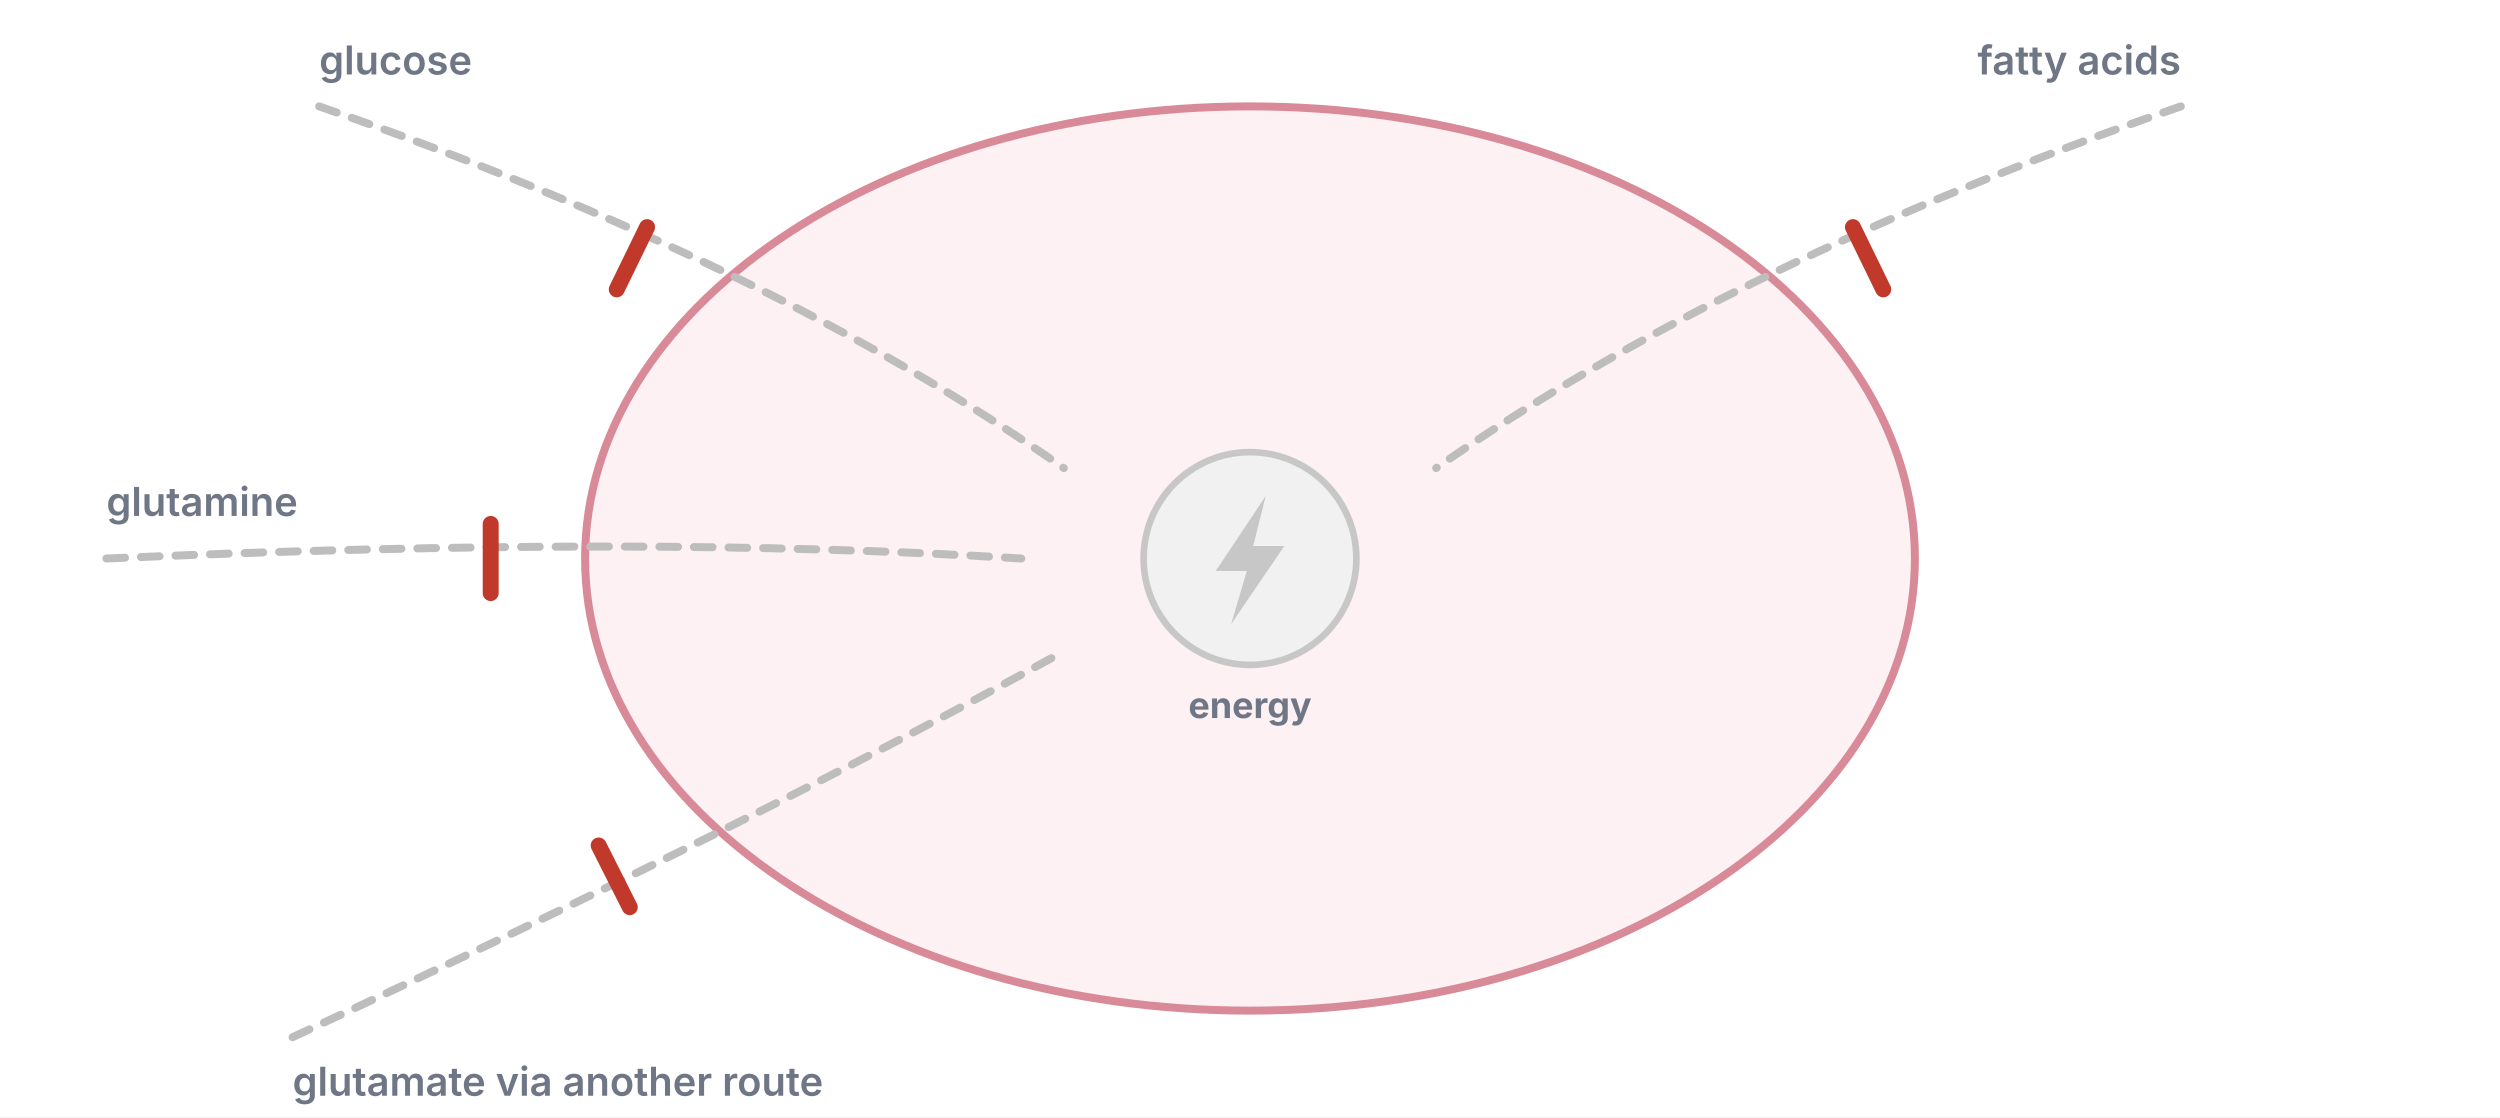
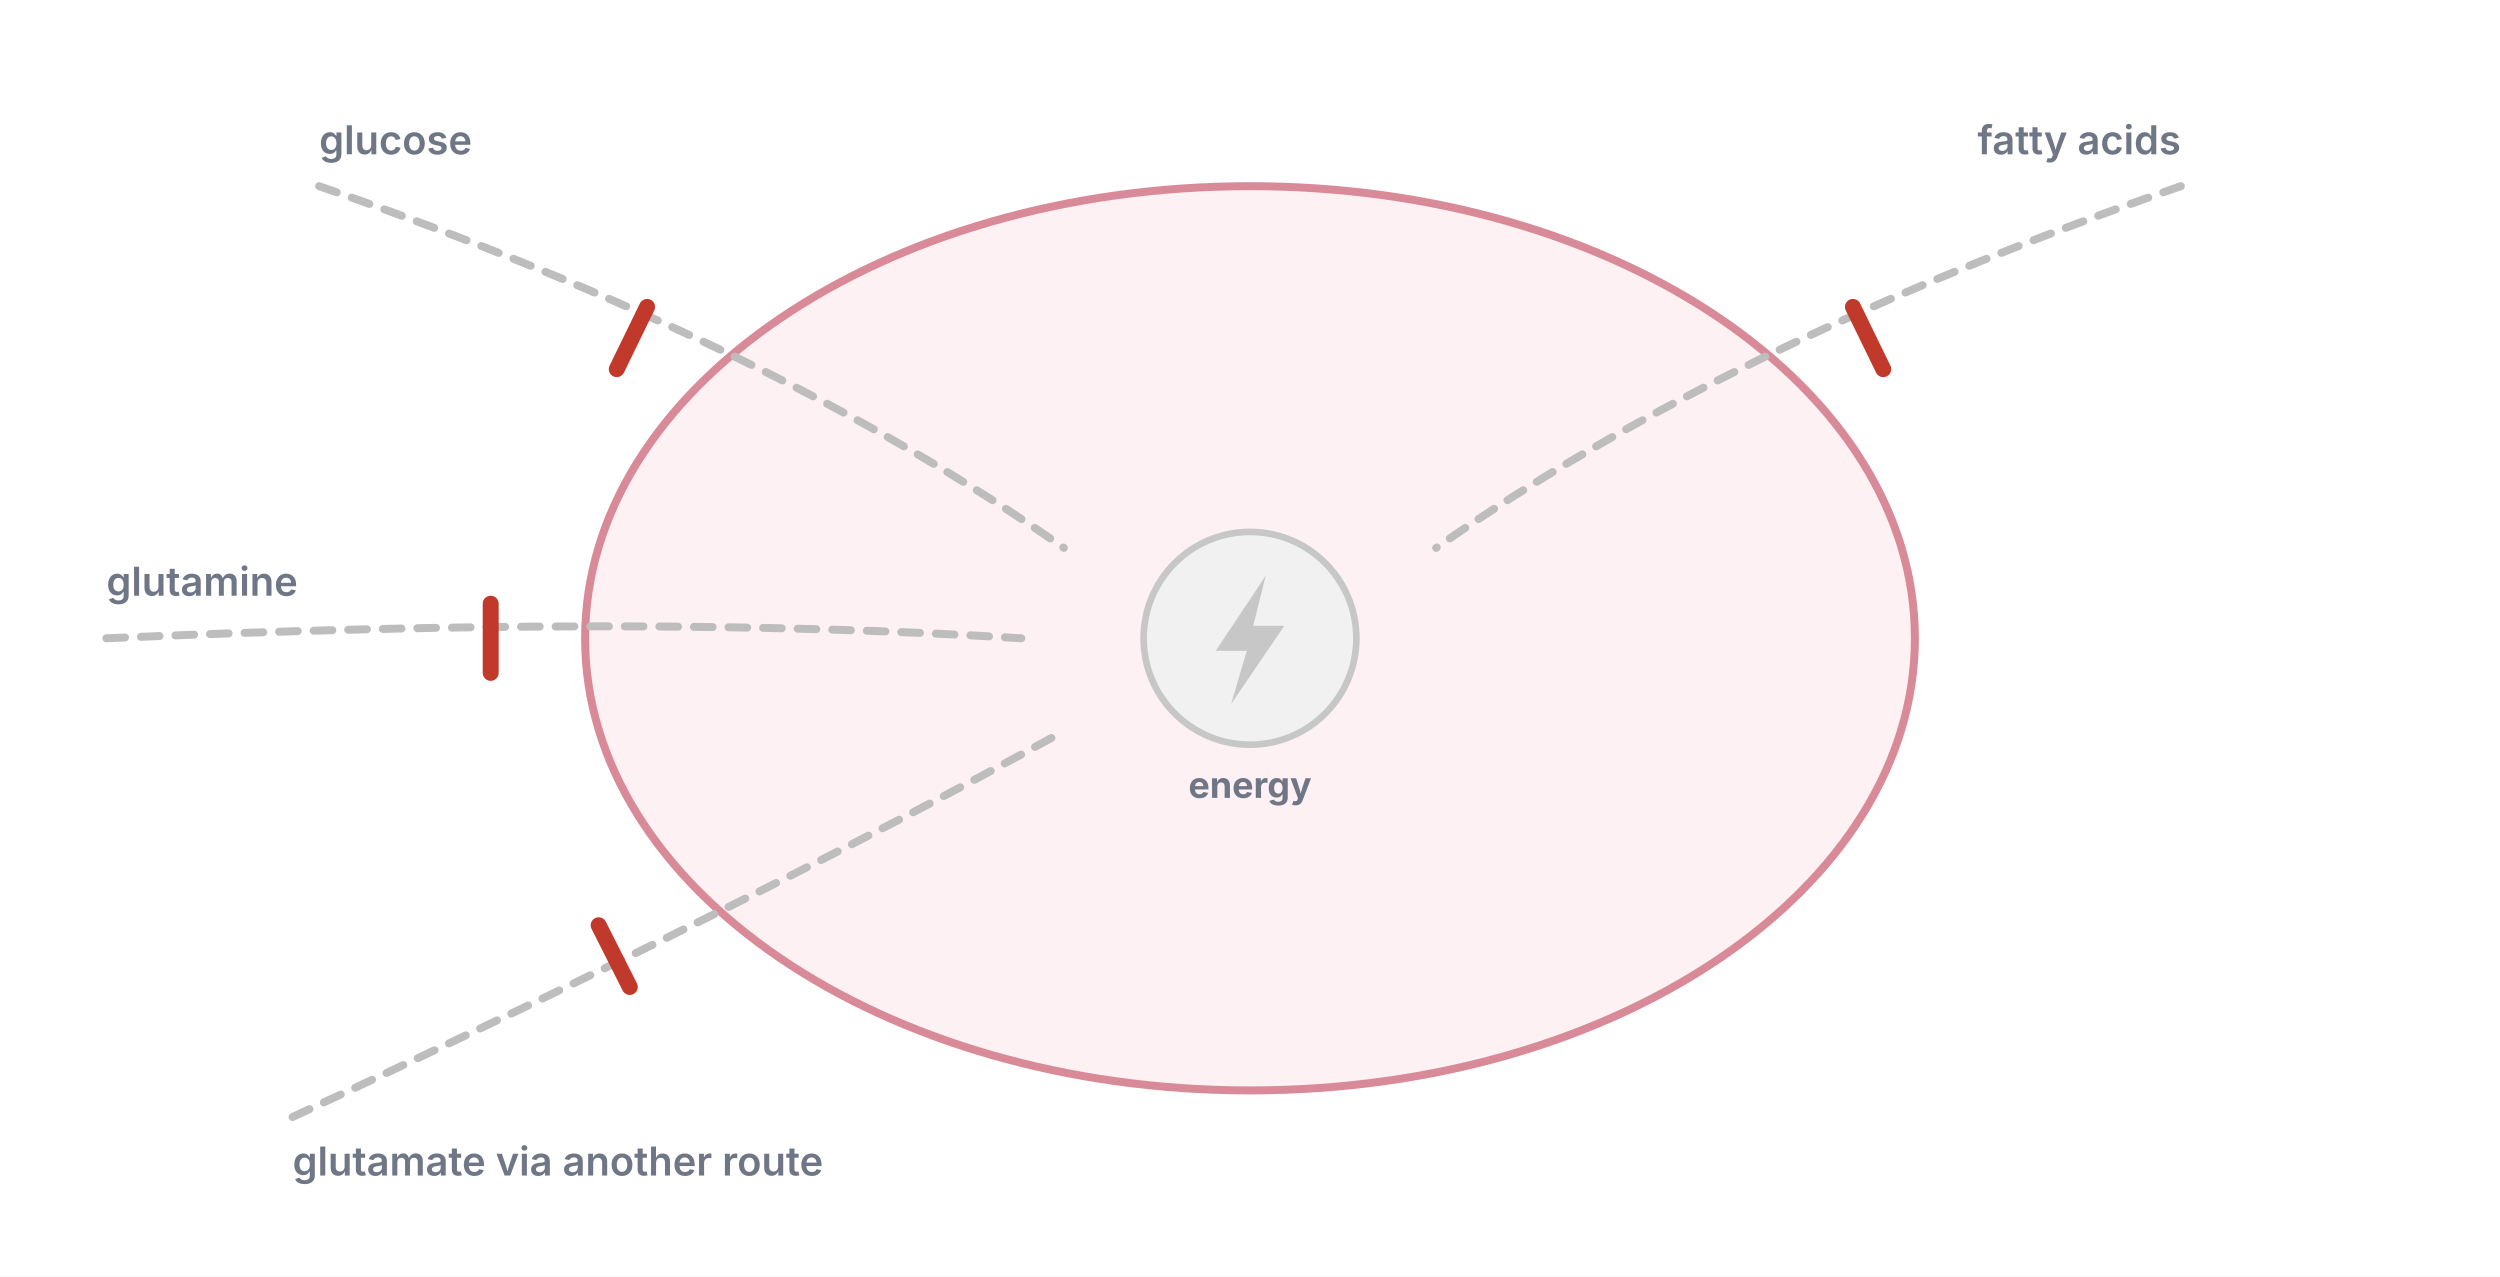
- <svg xmlns="http://www.w3.org/2000/svg" viewBox="0 0 940 420" width="940" height="420" font-family="Inter, 'Segoe UI', Helvetica, Arial, sans-serif">
-   <rect width="940" height="420" fill="#ffffff" />
+ <svg xmlns="http://www.w3.org/2000/svg" viewBox="0 0 940 480" width="940" height="480" font-family="Inter, 'Segoe UI', Helvetica, Arial, sans-serif">
+   <rect width="940" height="480" fill="#ffffff" />
  <defs>
    <marker id="mg" viewBox="0 0 10 10" refX="8" refY="5" markerWidth="6" markerHeight="6" orient="auto">
      <path d="M0,0 L10,5 L0,10 z" fill="#6f7686" />
    </marker>
    <marker id="mb" viewBox="0 0 10 10" refX="8" refY="5" markerWidth="6" markerHeight="6" orient="auto">
      <path d="M0,0 L10,5 L0,10 z" fill="#2a6fd6" />
    </marker>
    <marker id="mp" viewBox="0 0 10 10" refX="8" refY="5" markerWidth="6" markerHeight="6" orient="auto">
      <path d="M0,0 L10,5 L0,10 z" fill="#d6588a" />
    </marker>
    <marker id="mgr" viewBox="0 0 10 10" refX="8" refY="5" markerWidth="6" markerHeight="6" orient="auto">
      <path d="M0,0 L10,5 L0,10 z" fill="#3a9a5b" />
    </marker>
    <marker id="mpu" viewBox="0 0 10 10" refX="8" refY="5" markerWidth="6" markerHeight="6" orient="auto">
      <path d="M0,0 L10,5 L0,10 z" fill="#7b5cc4" />
    </marker>
    <marker id="mgy" viewBox="0 0 10 10" refX="8" refY="5" markerWidth="6" markerHeight="6" orient="auto">
      <path d="M0,0 L10,5 L0,10 z" fill="#bdbdbd" />
    </marker>
    <marker id="my" viewBox="0 0 10 10" refX="8" refY="5" markerWidth="6" markerHeight="6" orient="auto">
      <path d="M0,0 L10,5 L0,10 z" fill="#8a8f9c" />
    </marker>
  </defs>
-   <ellipse cx="470" cy="210" rx="250" ry="170" fill="#fdf1f3" stroke="#d98a98" stroke-width="3" />
-   <circle cx="470" cy="210" r="40" fill="#f1f1f1" stroke="#c7c7c7" stroke-width="2.5" />
-   <path d="M475.9,186.5 L457.1,214.7 L468.8,214.7 L462.9,234.7 L482.9,205.3 L471.2,205.3 Z" fill="#c7c7c7" />
-   <text x="470" y="270" font-size="13.5" fill="#6f7686" font-weight="700" text-anchor="middle">energy</text>
-   <path d="M40,210 Q242.0,201.0 384.0,210.0" fill="none" stroke="#bdbdbd" stroke-width="3" stroke-dasharray="7 6" stroke-linecap="round" marker-end="url(#gy)" />
-   <line x1="184.5" y1="197.0" x2="184.5" y2="223.0" stroke="#c0392b" stroke-width="6" stroke-linecap="round" />
-   <text x="40" y="194" font-size="15" fill="#6f7686" font-weight="600" text-anchor="start">glutamine</text>
-   <path d="M120,40 Q290.0,99.0 400.0,176.0" fill="none" stroke="#bdbdbd" stroke-width="3" stroke-dasharray="7 6" stroke-linecap="round" marker-end="url(#gy)" />
-   <line x1="243.3" y1="85.4" x2="231.9" y2="108.8" stroke="#c0392b" stroke-width="6" stroke-linecap="round" />
-   <text x="120" y="28" font-size="15" fill="#6f7686" font-weight="600" text-anchor="start">glucose</text>
-   <path d="M820,40 Q650.0,99.0 540.0,176.0" fill="none" stroke="#bdbdbd" stroke-width="3" stroke-dasharray="7 6" stroke-linecap="round" marker-end="url(#gy)" />
-   <line x1="708.1" y1="108.8" x2="696.7" y2="85.4" stroke="#c0392b" stroke-width="6" stroke-linecap="round" />
-   <text x="820" y="28" font-size="15" fill="#6f7686" font-weight="600" text-anchor="end">fatty acids</text>
-   <path d="M110,390 Q284.0,309.0 398.0,246.0" fill="none" stroke="#bdbdbd" stroke-width="3" stroke-dasharray="7 6" stroke-linecap="round" marker-end="url(#gy)" />
-   <line x1="225.1" y1="317.9" x2="236.8" y2="341.1" stroke="#c0392b" stroke-width="6" stroke-linecap="round" />
-   <text x="110" y="412" font-size="15" fill="#6f7686" font-weight="600" text-anchor="start">glutamate via another route</text>
+   <g transform="translate(0,30)">
+     <ellipse cx="470" cy="210" rx="250" ry="170" fill="#fdf1f3" stroke="#d98a98" stroke-width="3" />
+     <circle cx="470" cy="210" r="40" fill="#f1f1f1" stroke="#c7c7c7" stroke-width="2.5" />
+     <path d="M475.9,186.5 L457.1,214.7 L468.8,214.7 L462.9,234.7 L482.9,205.3 L471.2,205.3 Z" fill="#c7c7c7" />
+     <text x="470" y="270" font-size="13.5" fill="#6f7686" font-weight="700" text-anchor="middle">energy</text>
+     <path d="M40,210 Q242.0,201.0 384.0,210.0" fill="none" stroke="#bdbdbd" stroke-width="3" stroke-dasharray="7 6" stroke-linecap="round" marker-end="url(#gy)" />
+     <line x1="184.5" y1="197.0" x2="184.5" y2="223.0" stroke="#c0392b" stroke-width="6" stroke-linecap="round" />
+     <text x="40" y="194" font-size="15" fill="#6f7686" font-weight="600" text-anchor="start">glutamine</text>
+     <path d="M120,40 Q290.0,99.0 400.0,176.0" fill="none" stroke="#bdbdbd" stroke-width="3" stroke-dasharray="7 6" stroke-linecap="round" marker-end="url(#gy)" />
+     <line x1="243.3" y1="85.4" x2="231.9" y2="108.8" stroke="#c0392b" stroke-width="6" stroke-linecap="round" />
+     <text x="120" y="28" font-size="15" fill="#6f7686" font-weight="600" text-anchor="start">glucose</text>
+     <path d="M820,40 Q650.0,99.0 540.0,176.0" fill="none" stroke="#bdbdbd" stroke-width="3" stroke-dasharray="7 6" stroke-linecap="round" marker-end="url(#gy)" />
+     <line x1="708.1" y1="108.8" x2="696.7" y2="85.4" stroke="#c0392b" stroke-width="6" stroke-linecap="round" />
+     <text x="820" y="28" font-size="15" fill="#6f7686" font-weight="600" text-anchor="end">fatty acids</text>
+     <path d="M110,390 Q284.0,309.0 398.0,246.0" fill="none" stroke="#bdbdbd" stroke-width="3" stroke-dasharray="7 6" stroke-linecap="round" marker-end="url(#gy)" />
+     <line x1="225.1" y1="317.9" x2="236.8" y2="341.1" stroke="#c0392b" stroke-width="6" stroke-linecap="round" />
+     <text x="110" y="412" font-size="15" fill="#6f7686" font-weight="600" text-anchor="start">glutamate via another route</text>
+   </g>
</svg>
